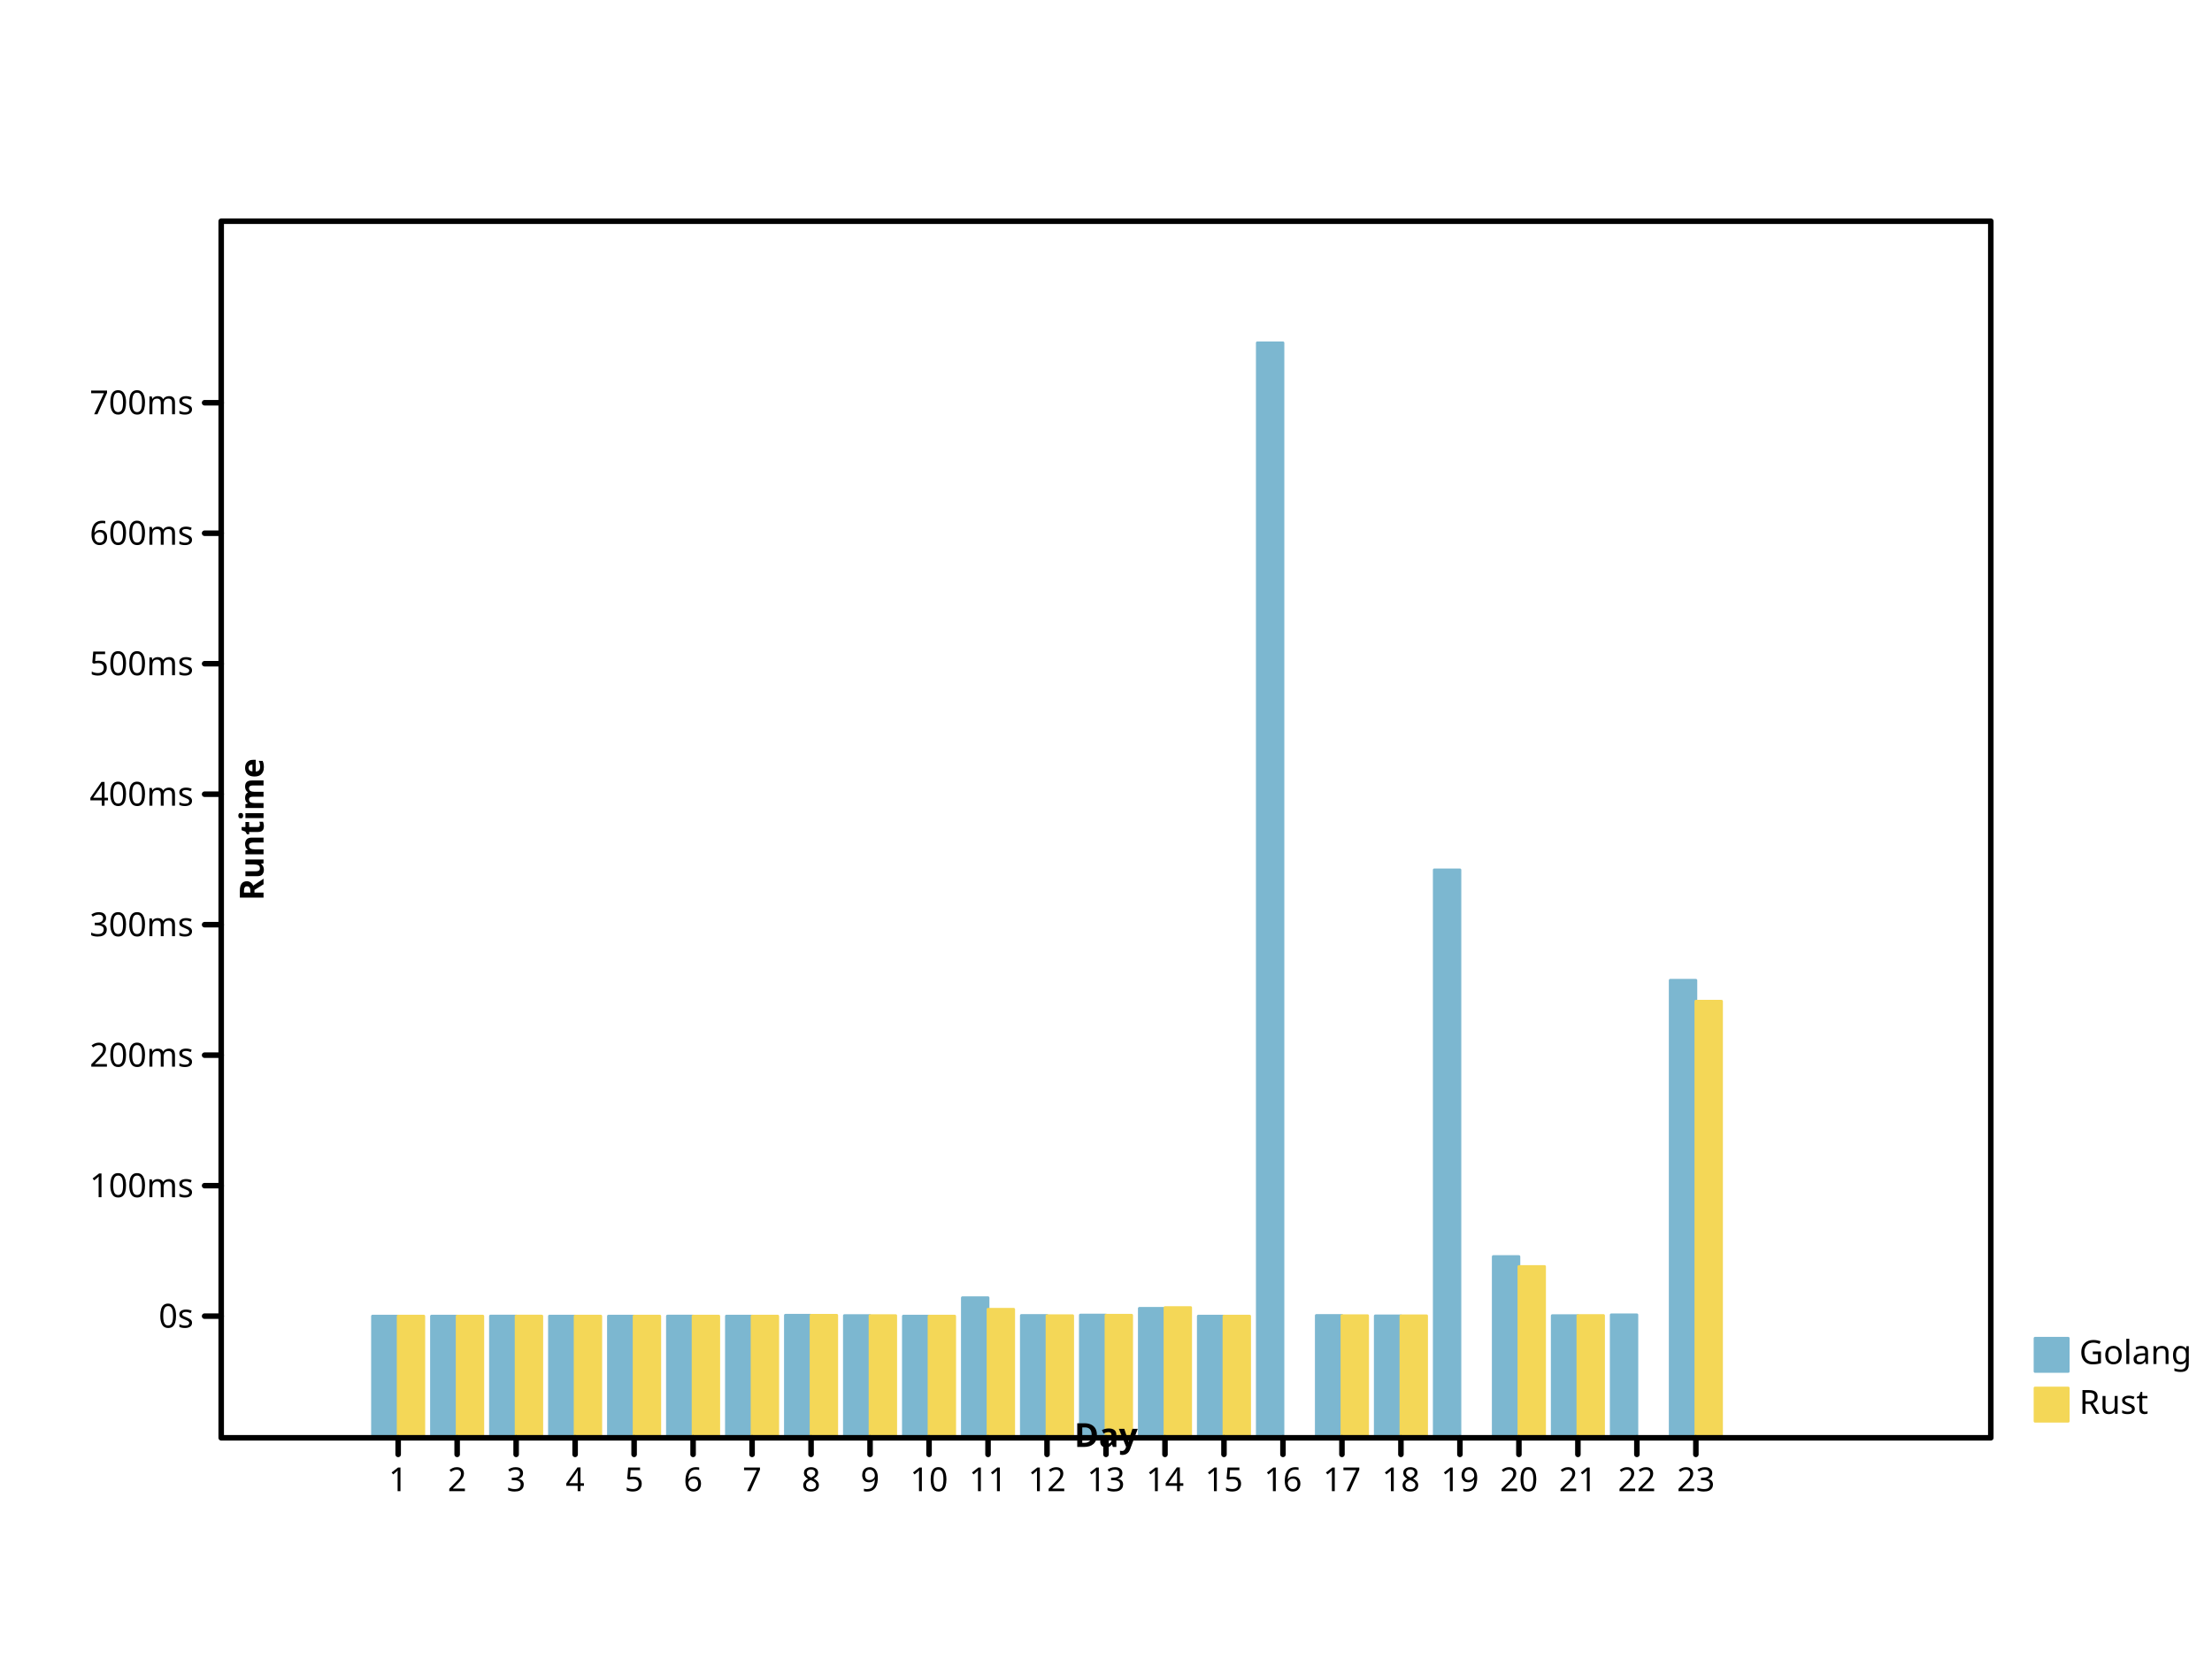
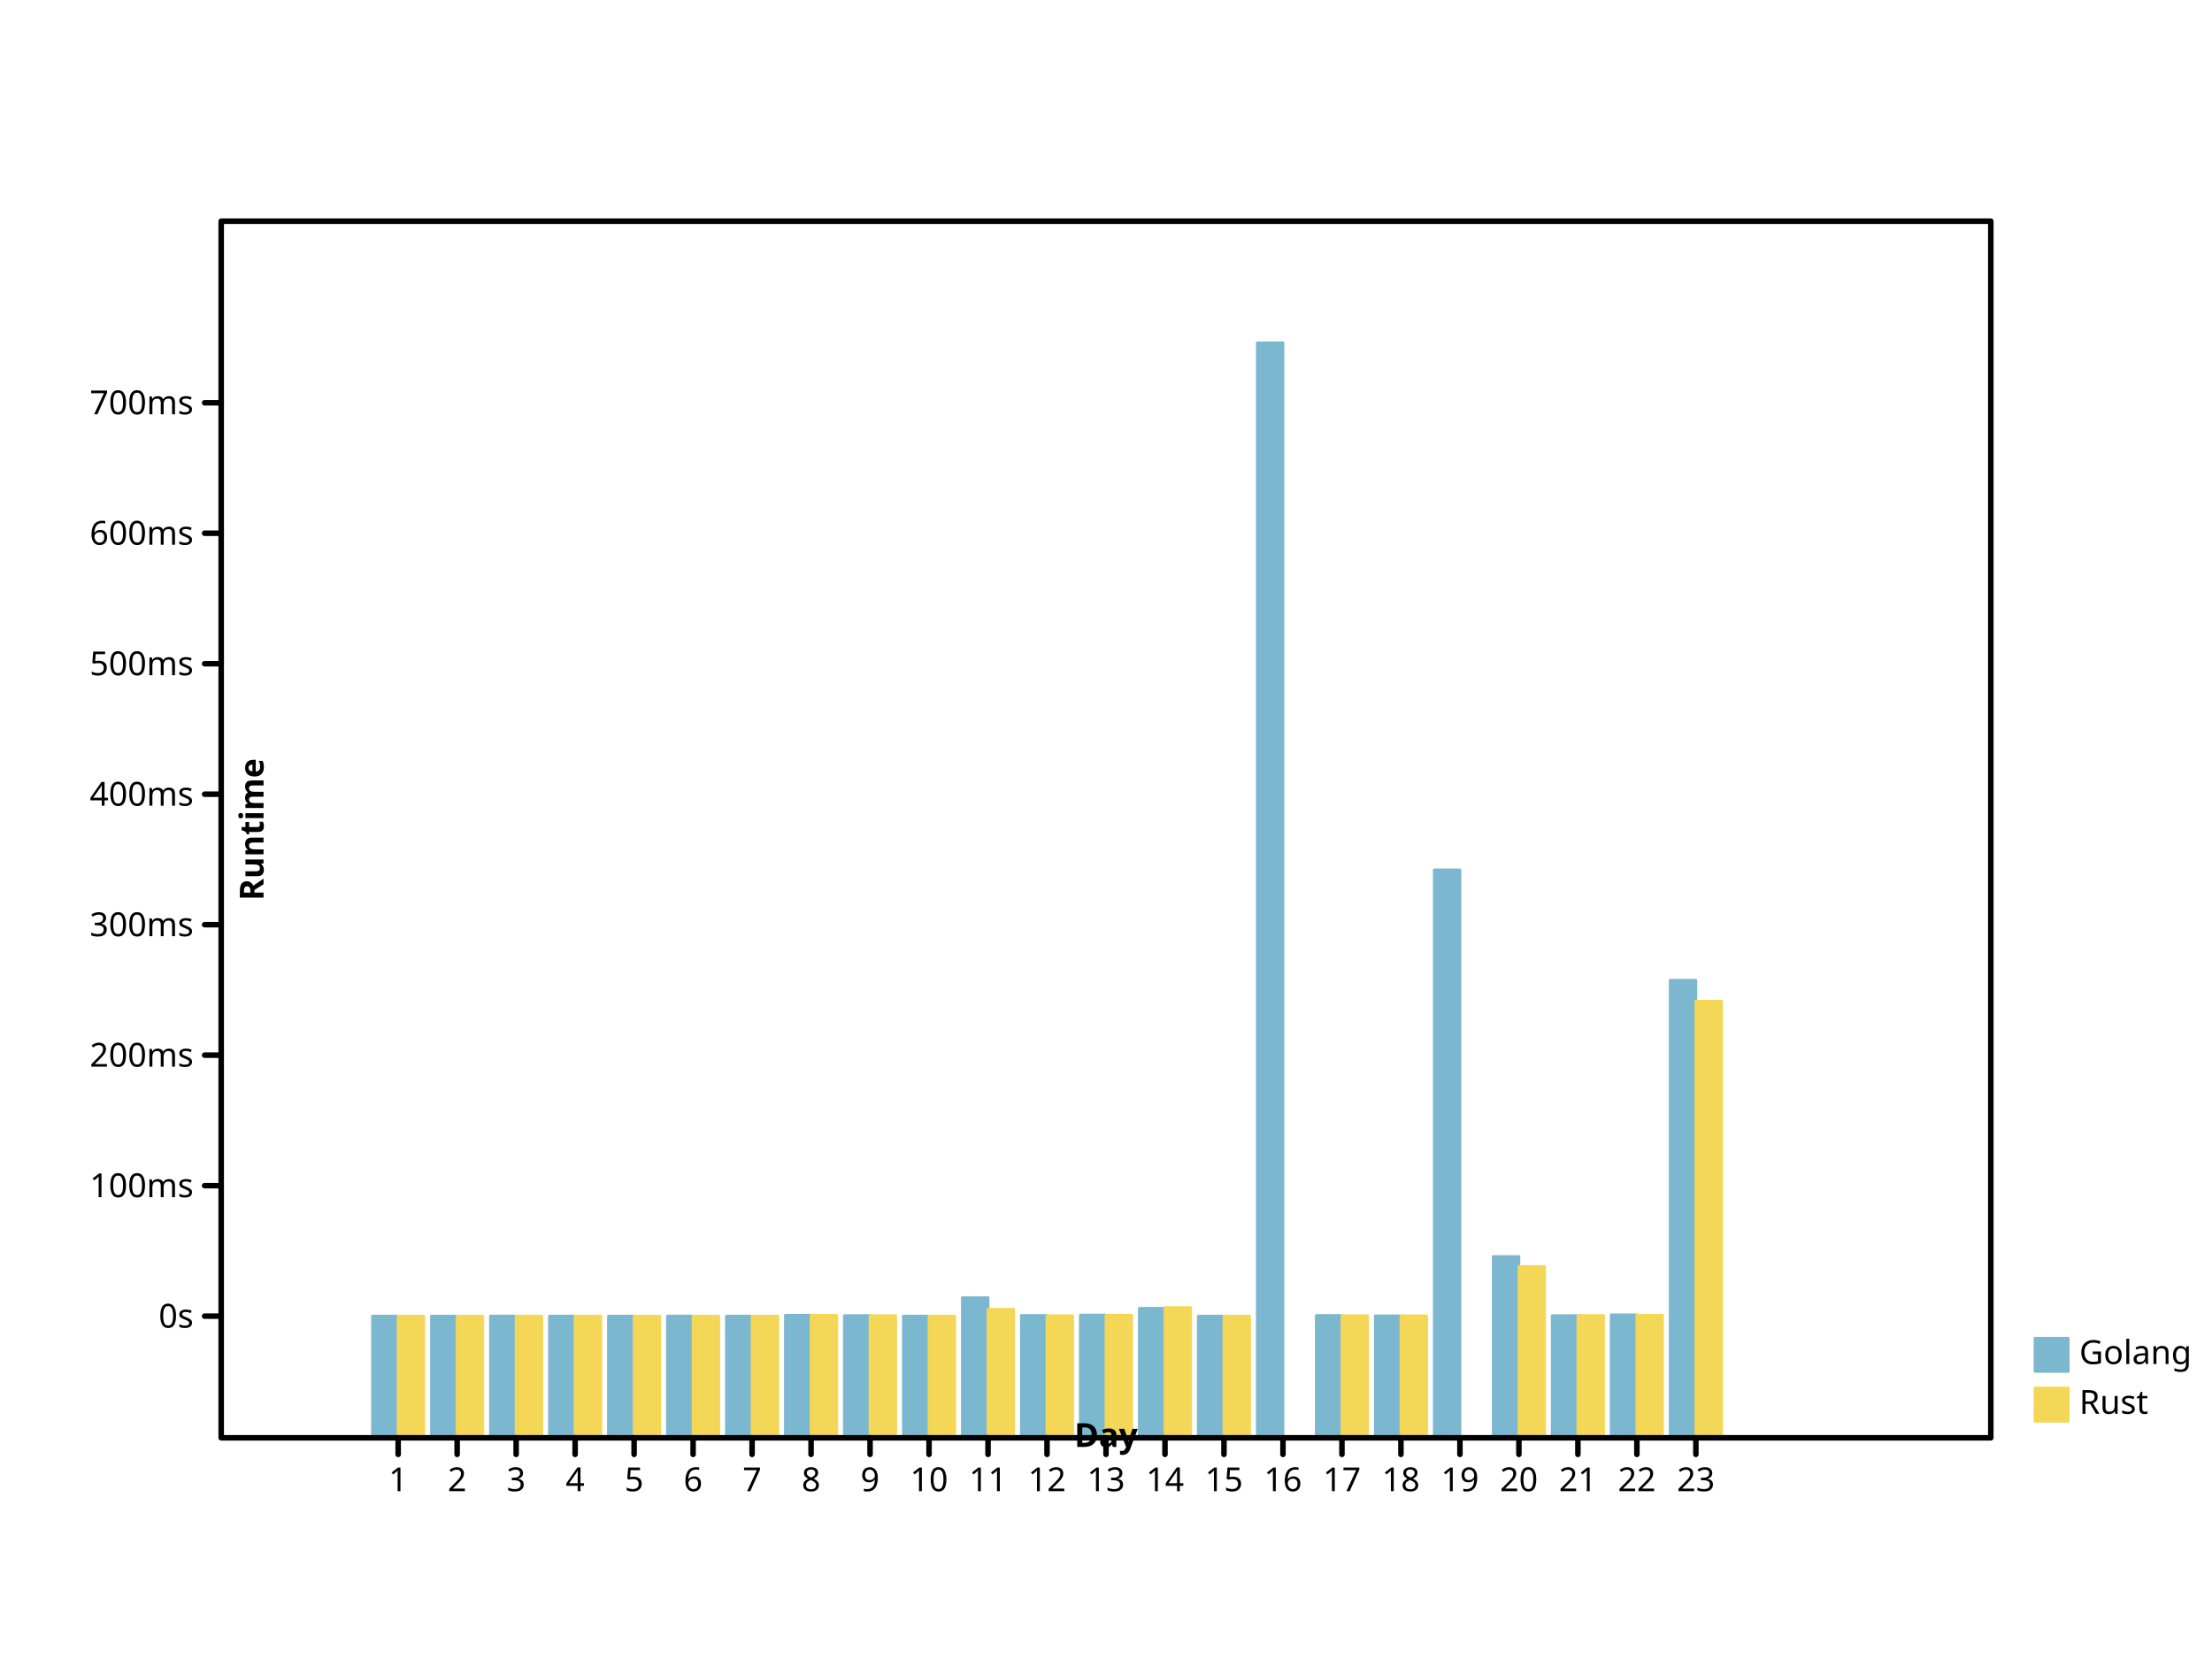
- <svg xmlns="http://www.w3.org/2000/svg" viewbox="0 0 800 600" preserveAspectRatio="xMidYMid meet" width="800" height="600">
+ <svg xmlns="http://www.w3.org/2000/svg" preserveAspectRatio="xMidYMid meet" width="800" height="600" viewbox="0 0 800 600">
  <defs>
-     <marker refX="5" refY="5" markerUnits="userSpaceOnUse" markerWidth="2%" markerHeight="2%" id="circle" viewBox="0 0 10 10 ">
+     <marker markerHeight="2%" id="circle" viewBox="0 0 10 10 " refX="5" refY="5" markerUnits="userSpaceOnUse" markerWidth="2%">
      <circle fill="none" stroke="black" cx="5" cy="5" r="3" />
    </marker>
    <marker refX="5" refY="5" markerUnits="userSpaceOnUse" markerWidth="2%" markerHeight="2%" id="filled-circle" viewBox="0 0 10 10 ">
-       <circle stroke="none" cx="5" cy="5" r="3" fill="black" />
+       <circle r="3" fill="black" stroke="none" cx="5" cy="5" />
    </marker>
-     <marker markerWidth="2%" markerHeight="2%" id="square" viewBox="0 0 10 10 " refX="5" refY="5" markerUnits="userSpaceOnUse">
+     <marker markerUnits="userSpaceOnUse" markerWidth="2%" markerHeight="2%" id="square" viewBox="0 0 10 10 " refX="5" refY="5">
      <rect x="2" y="2" width="6" height="6" fill="none" stroke="black" />
    </marker>
-     <marker id="filled-square" viewBox="0 0 10 10 " refX="5" refY="5" markerUnits="userSpaceOnUse" markerWidth="2%" markerHeight="2%">
-       <rect y="2" width="6" height="6" fill="black" stroke="none" x="2" />
+     <marker markerHeight="2%" id="filled-square" viewBox="0 0 10 10 " refX="5" refY="5" markerUnits="userSpaceOnUse" markerWidth="2%">
+       <rect width="6" height="6" fill="black" stroke="none" x="2" y="2" />
    </marker>
  </defs>
-   <g fill="hsl(198, 47%, 65%)" stroke="hsl(198, 47%, 65%)" stroke-width="1px" stroke-linecap="round" stroke-linejoin="round" transform="translate(80 520 )scale(1 -1 )">
-     <rect x="5.472464e+01" y="0" width="9.275362e+00" height="4.400775e+01" vector-effect="non-scaling-stroke" />
-     <rect height="4.400214e+01" vector-effect="non-scaling-stroke" x="7.605797e+01" y="0" width="9.275362e+00" />
+   <g stroke="hsl(198, 47%, 65%)" stroke-width="1px" stroke-linecap="round" stroke-linejoin="round" transform="translate(80 520 )scale(1 -1 )" fill="hsl(198, 47%, 65%)">
+     <rect height="4.400775e+01" vector-effect="non-scaling-stroke" x="5.472464e+01" y="0" width="9.275362e+00" />
+     <rect y="0" width="9.275362e+00" height="4.400214e+01" vector-effect="non-scaling-stroke" x="7.605797e+01" />
    <rect width="9.275362e+00" height="4.402350e+01" vector-effect="non-scaling-stroke" x="9.739130e+01" y="0" />
-     <rect vector-effect="non-scaling-stroke" x="1.187246e+02" y="0" width="9.275362e+00" height="4.401013e+01" />
-     <rect vector-effect="non-scaling-stroke" x="1.400580e+02" y="0" width="9.275362e+00" height="4.400580e+01" />
-     <rect vector-effect="non-scaling-stroke" x="1.613913e+02" y="0" width="9.275362e+00" height="4.401509e+01" />
-     <rect vector-effect="non-scaling-stroke" x="1.827246e+02" y="0" width="9.275362e+00" height="4.401174e+01" />
-     <rect vector-effect="non-scaling-stroke" x="2.040580e+02" y="0" width="9.275362e+00" height="4.431504e+01" />
-     <rect height="4.418882e+01" vector-effect="non-scaling-stroke" x="2.253913e+02" y="0" width="9.275362e+00" />
-     <rect y="0" width="9.275362e+00" height="4.400074e+01" vector-effect="non-scaling-stroke" x="2.467246e+02" />
-     <rect width="9.275362e+00" height="5.065464e+01" vector-effect="non-scaling-stroke" x="2.680580e+02" y="0" />
-     <rect width="9.275362e+00" height="4.423888e+01" vector-effect="non-scaling-stroke" x="2.893913e+02" y="0" />
+     <rect width="9.275362e+00" height="4.401013e+01" vector-effect="non-scaling-stroke" x="1.187246e+02" y="0" />
+     <rect y="0" width="9.275362e+00" height="4.400580e+01" vector-effect="non-scaling-stroke" x="1.400580e+02" />
+     <rect width="9.275362e+00" height="4.401509e+01" vector-effect="non-scaling-stroke" x="1.613913e+02" y="0" />
+     <rect y="0" width="9.275362e+00" height="4.401174e+01" vector-effect="non-scaling-stroke" x="1.827246e+02" />
+     <rect y="0" width="9.275362e+00" height="4.431504e+01" vector-effect="non-scaling-stroke" x="2.040580e+02" />
+     <rect y="0" width="9.275362e+00" height="4.418882e+01" vector-effect="non-scaling-stroke" x="2.253913e+02" />
+     <rect x="2.467246e+02" y="0" width="9.275362e+00" height="4.400074e+01" vector-effect="non-scaling-stroke" />
+     <rect x="2.680580e+02" y="0" width="9.275362e+00" height="5.065464e+01" vector-effect="non-scaling-stroke" />
+     <rect x="2.893913e+02" y="0" width="9.275362e+00" height="4.423888e+01" vector-effect="non-scaling-stroke" />
    <rect vector-effect="non-scaling-stroke" x="3.107246e+02" y="0" width="9.275362e+00" height="4.438058e+01" />
-     <rect height="4.681037e+01" vector-effect="non-scaling-stroke" x="3.320580e+02" y="0" width="9.275362e+00" />
-     <rect height="4.400239e+01" vector-effect="non-scaling-stroke" x="3.533913e+02" y="0" width="9.275362e+00" />
-     <rect y="0" width="9.275362e+00" height="396" vector-effect="non-scaling-stroke" x="3.747246e+02" />
-     <rect width="9.275362e+00" height="4.422812e+01" vector-effect="non-scaling-stroke" x="3.960580e+02" y="0" />
-     <rect y="0" width="9.275362e+00" height="4.408930e+01" vector-effect="non-scaling-stroke" x="4.173913e+02" />
+     <rect vector-effect="non-scaling-stroke" x="3.320580e+02" y="0" width="9.275362e+00" height="4.681037e+01" />
+     <rect vector-effect="non-scaling-stroke" x="3.533913e+02" y="0" width="9.275362e+00" height="4.400239e+01" />
+     <rect vector-effect="non-scaling-stroke" x="3.747246e+02" y="0" width="9.275362e+00" height="396" />
+     <rect y="0" width="9.275362e+00" height="4.422812e+01" vector-effect="non-scaling-stroke" x="3.960580e+02" />
+     <rect x="4.173913e+02" y="0" width="9.275362e+00" height="4.408930e+01" vector-effect="non-scaling-stroke" />
    <rect vector-effect="non-scaling-stroke" x="4.387246e+02" y="0" width="9.275362e+00" height="2.053979e+02" />
    <rect x="4.600580e+02" y="0" width="9.275362e+00" height="6.554127e+01" vector-effect="non-scaling-stroke" />
-     <rect width="9.275362e+00" height="4.417172e+01" vector-effect="non-scaling-stroke" x="4.813913e+02" y="0" />
-     <rect y="0" width="9.275362e+00" height="4.446440e+01" vector-effect="non-scaling-stroke" x="5.027246e+02" />
-     <rect height="1.654661e+02" vector-effect="non-scaling-stroke" x="5.240580e+02" y="0" width="9.275362e+00" />
+     <rect height="4.417172e+01" vector-effect="non-scaling-stroke" x="4.813913e+02" y="0" width="9.275362e+00" />
+     <rect x="5.027246e+02" y="0" width="9.275362e+00" height="4.446440e+01" vector-effect="non-scaling-stroke" />
+     <rect vector-effect="non-scaling-stroke" x="5.240580e+02" y="0" width="9.275362e+00" height="1.654661e+02" />
  </g>
  <g transform="translate(80 520 )scale(1 -1 )" fill="hsl(49, 88%, 65%)" stroke="hsl(49, 88%, 65%)" stroke-width="1px" stroke-linecap="round" stroke-linejoin="round">
-     <rect y="0" width="9.275362e+00" height="4.400351e+01" vector-effect="non-scaling-stroke" x="64" />
-     <rect height="4.400051e+01" vector-effect="non-scaling-stroke" x="8.533333e+01" y="0" width="9.275362e+00" />
+     <rect x="64" y="0" width="9.275362e+00" height="4.400351e+01" vector-effect="non-scaling-stroke" />
+     <rect width="9.275362e+00" height="4.400051e+01" vector-effect="non-scaling-stroke" x="8.533333e+01" y="0" />
    <rect x="1.066667e+02" y="0" width="9.275362e+00" height="4.401775e+01" vector-effect="non-scaling-stroke" />
    <rect height="4.400605e+01" vector-effect="non-scaling-stroke" x="1.280000e+02" y="0" width="9.275362e+00" />
    <rect height="4.400468e+01" vector-effect="non-scaling-stroke" x="1.493333e+02" y="0" width="9.275362e+00" />
-     <rect y="0" width="9.275362e+00" height="4.400897e+01" vector-effect="non-scaling-stroke" x="1.706667e+02" />
+     <rect width="9.275362e+00" height="4.400897e+01" vector-effect="non-scaling-stroke" x="1.706667e+02" y="0" />
    <rect vector-effect="non-scaling-stroke" x="192" y="0" width="9.275362e+00" height="4.401049e+01" />
-     <rect vector-effect="non-scaling-stroke" x="2.133333e+02" y="0" width="9.275362e+00" height="4.430561e+01" />
-     <rect y="0" width="9.275362e+00" height="4.418252e+01" vector-effect="non-scaling-stroke" x="2.346667e+02" />
+     <rect x="2.133333e+02" y="0" width="9.275362e+00" height="4.430561e+01" vector-effect="non-scaling-stroke" />
+     <rect x="2.346667e+02" y="0" width="9.275362e+00" height="4.418252e+01" vector-effect="non-scaling-stroke" />
    <rect height="4.400056e+01" vector-effect="non-scaling-stroke" x="256" y="0" width="9.275362e+00" />
    <rect vector-effect="non-scaling-stroke" x="2.773333e+02" y="0" width="9.275362e+00" height="4.648442e+01" />
-     <rect y="0" width="9.275362e+00" height="4.414919e+01" vector-effect="non-scaling-stroke" x="2.986667e+02" />
-     <rect height="4.432268e+01" vector-effect="non-scaling-stroke" x="320" y="0" width="9.275362e+00" />
-     <rect width="9.275362e+00" height="4.709541e+01" vector-effect="non-scaling-stroke" x="3.413333e+02" y="0" />
+     <rect x="2.986667e+02" y="0" width="9.275362e+00" height="4.414919e+01" vector-effect="non-scaling-stroke" />
+     <rect y="0" width="9.275362e+00" height="4.432268e+01" vector-effect="non-scaling-stroke" x="320" />
+     <rect vector-effect="non-scaling-stroke" x="3.413333e+02" y="0" width="9.275362e+00" height="4.709541e+01" />
    <rect vector-effect="non-scaling-stroke" x="3.626667e+02" y="0" width="9.275362e+00" height="4.400101e+01" />
-     <rect y="0" width="9.275362e+00" height="4.415595e+01" vector-effect="non-scaling-stroke" x="4.053333e+02" />
-     <rect width="9.275362e+00" height="4.410479e+01" vector-effect="non-scaling-stroke" x="4.266667e+02" y="0" />
-     <rect x="4.693333e+02" y="0" width="9.275362e+00" height="6.194657e+01" vector-effect="non-scaling-stroke" />
-     <rect y="0" width="9.275362e+00" height="4.421322e+01" vector-effect="non-scaling-stroke" x="4.906667e+02" />
-     <rect vector-effect="non-scaling-stroke" x="5.333333e+02" y="0" width="9.275362e+00" height="1.578965e+02" />
+     <rect height="4.415595e+01" vector-effect="non-scaling-stroke" x="4.053333e+02" y="0" width="9.275362e+00" />
+     <rect vector-effect="non-scaling-stroke" x="4.266667e+02" y="0" width="9.275362e+00" height="4.410479e+01" />
+     <rect y="0" width="9.275362e+00" height="6.194657e+01" vector-effect="non-scaling-stroke" x="4.693333e+02" />
+     <rect height="4.421322e+01" vector-effect="non-scaling-stroke" x="4.906667e+02" y="0" width="9.275362e+00" />
+     <rect vector-effect="non-scaling-stroke" x="5.120000e+02" y="0" width="9.275362e+00" height="4.430773e+01" />
+     <rect x="5.333333e+02" y="0" width="9.275362e+00" height="1.578965e+02" vector-effect="non-scaling-stroke" />
  </g>
-   <g text-anchor="start" stroke-linecap="round" font-style="normal" font-weight="normal" dominant-baseline="hanging" stroke-linejoin="round" font-family="sans-serif" font-size="12px" stroke="hsl(198, 47%, 65%)" fill="hsl(198, 47%, 65%)" stroke-width="1px">
-     <rect width="12" height="12" vector-effect="non-scaling-stroke" x="736" y="484" />
+   <g stroke-width="1px" font-family="sans-serif" font-size="12px" font-style="normal" text-anchor="start" stroke="hsl(198, 47%, 65%)" dominant-baseline="hanging" fill="hsl(198, 47%, 65%)" stroke-linecap="round" stroke-linejoin="round" font-weight="normal">
+     <rect y="484" width="12" height="12" vector-effect="non-scaling-stroke" x="736" />
    <g fill="black" stroke="black">
-       <text y="484" dominant-baseline="hanging" stroke="none" vector-effect="non-scaling-stroke" x="752">Golang</text>
+       <text dominant-baseline="hanging" stroke="none" vector-effect="non-scaling-stroke" x="752" y="484">Golang</text>
    </g>
-     <g font-style="normal" dominant-baseline="hanging" fill="hsl(49, 88%, 65%)" stroke-linejoin="round" text-anchor="start" stroke="hsl(49, 88%, 65%)" stroke-linecap="round" font-weight="normal" stroke-width="1px" font-family="sans-serif" font-size="12px">
+     <g stroke="hsl(49, 88%, 65%)" font-family="sans-serif" text-anchor="start" font-style="normal" font-weight="normal" stroke-width="1px" dominant-baseline="hanging" fill="hsl(49, 88%, 65%)" stroke-linecap="round" stroke-linejoin="round" font-size="12px">
      <rect vector-effect="non-scaling-stroke" x="736" y="502" width="12" height="12" />
      <g fill="black" stroke="black">
-         <text stroke="none" vector-effect="non-scaling-stroke" x="752" y="502" dominant-baseline="hanging">Rust</text>
-         <g font-family="sans-serif" text-anchor="start" font-weight="normal" fill="none" font-style="normal" stroke-linecap="round" font-size="12px" stroke-width="2px" stroke-linejoin="round" dominant-baseline="hanging">
-           <rect x="80" y="80" width="640" height="440" vector-effect="non-scaling-stroke" />
+         <text y="502" dominant-baseline="hanging" stroke="none" vector-effect="non-scaling-stroke" x="752">Rust</text>
+         <g stroke-width="2px" font-size="12px" dominant-baseline="hanging" font-family="sans-serif" font-style="normal" font-weight="normal" stroke-linejoin="round" fill="none" stroke-linecap="round" text-anchor="start">
+           <rect y="80" width="640" height="440" vector-effect="non-scaling-stroke" x="80" />
        </g>
-         <g font-family="sans-serif" text-anchor="start" fill="none" stroke-linecap="round" font-style="normal" font-weight="normal" dominant-baseline="hanging" stroke-width="2px" stroke-linejoin="round" font-size="12px" transform="translate(80 520 )scale(1 -1 )" stroke="black">
-           <path d="M64,0 L64,-6 M8.533333e+01,0 L8.533333e+01,-6 M1.066667e+02,0 L1.066667e+02,-6 M128,0 L128,-6 M1.493333e+02,0 L1.493333e+02,-6 M1.706667e+02,0 L1.706667e+02,-6 M192,0 L192,-6 M2.133333e+02,0 L2.133333e+02,-6 M2.346667e+02,0 L2.346667e+02,-6 M256,0 L256,-6 M2.773333e+02,0 L2.773333e+02,-6 M2.986667e+02,0 L2.986667e+02,-6 M320,0 L320,-6 M3.413333e+02,0 L3.413333e+02,-6 M3.626667e+02,0 L3.626667e+02,-6 M384,0 L384,-6 M4.053333e+02,0 L4.053333e+02,-6 M4.266667e+02,0 L4.266667e+02,-6 M448,0 L448,-6 M4.693333e+02,0 L4.693333e+02,-6 M4.906667e+02,0 L4.906667e+02,-6 M512,0 L512,-6 M5.333333e+02,0 L5.333333e+02,-6 " vector-effect="non-scaling-stroke" />
+         <g font-weight="normal" text-anchor="start" dominant-baseline="hanging" stroke-linejoin="round" stroke="black" font-family="sans-serif" font-style="normal" fill="none" stroke-linecap="round" font-size="12px" stroke-width="2px" transform="translate(80 520 )scale(1 -1 )">
+           <path vector-effect="non-scaling-stroke" d="M64,0 L64,-6 M8.533333e+01,0 L8.533333e+01,-6 M1.066667e+02,0 L1.066667e+02,-6 M128,0 L128,-6 M1.493333e+02,0 L1.493333e+02,-6 M1.706667e+02,0 L1.706667e+02,-6 M192,0 L192,-6 M2.133333e+02,0 L2.133333e+02,-6 M2.346667e+02,0 L2.346667e+02,-6 M256,0 L256,-6 M2.773333e+02,0 L2.773333e+02,-6 M2.986667e+02,0 L2.986667e+02,-6 M320,0 L320,-6 M3.413333e+02,0 L3.413333e+02,-6 M3.626667e+02,0 L3.626667e+02,-6 M384,0 L384,-6 M4.053333e+02,0 L4.053333e+02,-6 M4.266667e+02,0 L4.266667e+02,-6 M448,0 L448,-6 M4.693333e+02,0 L4.693333e+02,-6 M4.906667e+02,0 L4.906667e+02,-6 M512,0 L512,-6 M5.333333e+02,0 L5.333333e+02,-6 " />
        </g>
-         <g font-family="sans-serif" text-anchor="middle" stroke="black" font-style="normal" font-weight="normal" dominant-baseline="hanging" stroke-linejoin="round" stroke-width="2px" font-size="12px" transform="translate(80 520 )scale(1 1 )" stroke-linecap="round" fill="black">
-           <text dominant-baseline="hanging" stroke="none" vector-effect="non-scaling-stroke" x="64" y="10">1</text>
-           <text stroke="none" vector-effect="non-scaling-stroke" x="8.533333e+01" y="10" dominant-baseline="hanging">2</text>
+         <g stroke-linejoin="round" font-weight="normal" dominant-baseline="hanging" stroke="black" stroke-width="2px" font-family="sans-serif" transform="translate(80 520 )scale(1 1 )" stroke-linecap="round" font-size="12px" font-style="normal" text-anchor="middle" fill="black">
+           <text x="64" y="10" dominant-baseline="hanging" stroke="none" vector-effect="non-scaling-stroke">1</text>
+           <text x="8.533333e+01" y="10" dominant-baseline="hanging" stroke="none" vector-effect="non-scaling-stroke">2</text>
          <text stroke="none" vector-effect="non-scaling-stroke" x="1.066667e+02" y="10" dominant-baseline="hanging">3</text>
          <text x="128" y="10" dominant-baseline="hanging" stroke="none" vector-effect="non-scaling-stroke">4</text>
-           <text y="10" dominant-baseline="hanging" stroke="none" vector-effect="non-scaling-stroke" x="1.493333e+02">5</text>
-           <text stroke="none" vector-effect="non-scaling-stroke" x="1.706667e+02" y="10" dominant-baseline="hanging">6</text>
-           <text y="10" dominant-baseline="hanging" stroke="none" vector-effect="non-scaling-stroke" x="192">7</text>
-           <text dominant-baseline="hanging" stroke="none" vector-effect="non-scaling-stroke" x="2.133333e+02" y="10">8</text>
-           <text vector-effect="non-scaling-stroke" x="2.346667e+02" y="10" dominant-baseline="hanging" stroke="none">9</text>
-           <text y="10" dominant-baseline="hanging" stroke="none" vector-effect="non-scaling-stroke" x="256">10</text>
-           <text stroke="none" vector-effect="non-scaling-stroke" x="2.773333e+02" y="10" dominant-baseline="hanging">11</text>
-           <text stroke="none" vector-effect="non-scaling-stroke" x="2.986667e+02" y="10" dominant-baseline="hanging">12</text>
-           <text vector-effect="non-scaling-stroke" x="320" y="10" dominant-baseline="hanging" stroke="none">13</text>
-           <text stroke="none" vector-effect="non-scaling-stroke" x="3.413333e+02" y="10" dominant-baseline="hanging">14</text>
-           <text dominant-baseline="hanging" stroke="none" vector-effect="non-scaling-stroke" x="3.626667e+02" y="10">15</text>
-           <text dominant-baseline="hanging" stroke="none" vector-effect="non-scaling-stroke" x="384" y="10">16</text>
-           <text x="4.053333e+02" y="10" dominant-baseline="hanging" stroke="none" vector-effect="non-scaling-stroke">17</text>
-           <text stroke="none" vector-effect="non-scaling-stroke" x="4.266667e+02" y="10" dominant-baseline="hanging">18</text>
-           <text vector-effect="non-scaling-stroke" x="448" y="10" dominant-baseline="hanging" stroke="none">19</text>
-           <text stroke="none" vector-effect="non-scaling-stroke" x="4.693333e+02" y="10" dominant-baseline="hanging">20</text>
-           <text y="10" dominant-baseline="hanging" stroke="none" vector-effect="non-scaling-stroke" x="4.906667e+02">21</text>
+           <text x="1.493333e+02" y="10" dominant-baseline="hanging" stroke="none" vector-effect="non-scaling-stroke">5</text>
+           <text dominant-baseline="hanging" stroke="none" vector-effect="non-scaling-stroke" x="1.706667e+02" y="10">6</text>
+           <text vector-effect="non-scaling-stroke" x="192" y="10" dominant-baseline="hanging" stroke="none">7</text>
+           <text stroke="none" vector-effect="non-scaling-stroke" x="2.133333e+02" y="10" dominant-baseline="hanging">8</text>
+           <text dominant-baseline="hanging" stroke="none" vector-effect="non-scaling-stroke" x="2.346667e+02" y="10">9</text>
+           <text x="256" y="10" dominant-baseline="hanging" stroke="none" vector-effect="non-scaling-stroke">10</text>
+           <text y="10" dominant-baseline="hanging" stroke="none" vector-effect="non-scaling-stroke" x="2.773333e+02">11</text>
+           <text y="10" dominant-baseline="hanging" stroke="none" vector-effect="non-scaling-stroke" x="2.986667e+02">12</text>
+           <text y="10" dominant-baseline="hanging" stroke="none" vector-effect="non-scaling-stroke" x="320">13</text>
+           <text dominant-baseline="hanging" stroke="none" vector-effect="non-scaling-stroke" x="3.413333e+02" y="10">14</text>
+           <text stroke="none" vector-effect="non-scaling-stroke" x="3.626667e+02" y="10" dominant-baseline="hanging">15</text>
+           <text x="384" y="10" dominant-baseline="hanging" stroke="none" vector-effect="non-scaling-stroke">16</text>
+           <text y="10" dominant-baseline="hanging" stroke="none" vector-effect="non-scaling-stroke" x="4.053333e+02">17</text>
+           <text vector-effect="non-scaling-stroke" x="4.266667e+02" y="10" dominant-baseline="hanging" stroke="none">18</text>
+           <text x="448" y="10" dominant-baseline="hanging" stroke="none" vector-effect="non-scaling-stroke">19</text>
+           <text dominant-baseline="hanging" stroke="none" vector-effect="non-scaling-stroke" x="4.693333e+02" y="10">20</text>
+           <text dominant-baseline="hanging" stroke="none" vector-effect="non-scaling-stroke" x="4.906667e+02" y="10">21</text>
          <text stroke="none" vector-effect="non-scaling-stroke" x="512" y="10" dominant-baseline="hanging">22</text>
-           <text vector-effect="non-scaling-stroke" x="5.333333e+02" y="10" dominant-baseline="hanging" stroke="none">23</text>
+           <text y="10" dominant-baseline="hanging" stroke="none" vector-effect="non-scaling-stroke" x="5.333333e+02">23</text>
        </g>
-         <g font-style="normal" dominant-baseline="baseline" transform="translate(80 520 )scale(1 1 )rotate(0 0 0 )" fill="black" stroke-width="2px" font-family="sans-serif" stroke="black" stroke-linecap="round" font-weight="bold" text-anchor="middle" stroke-linejoin="round" font-size="12px">
+         <g font-family="sans-serif" transform="translate(80 520 )scale(1 1 )rotate(0 0 0 )" fill="black" stroke-linecap="round" stroke-width="2px" font-style="normal" font-weight="bold" text-anchor="middle" stroke="black" dominant-baseline="baseline" stroke-linejoin="round" font-size="12px">
          <text vector-effect="non-scaling-stroke" x="320" y="-6" dominant-baseline="baseline" stroke="none">Day</text>
        </g>
-         <g font-weight="bold" fill="black" stroke-linejoin="round" font-size="12px" transform="translate(80 520 )scale(1 -1 )" stroke="black" stroke-linecap="round" font-style="normal" dominant-baseline="baseline" stroke-width="2px" font-family="sans-serif" text-anchor="middle">
+         <g font-weight="bold" dominant-baseline="baseline" fill="black" stroke-linecap="round" stroke-width="2px" font-family="sans-serif" font-style="normal" text-anchor="middle" stroke-linejoin="round" font-size="12px" stroke="black" transform="translate(80 520 )scale(1 -1 )">
          <path vector-effect="non-scaling-stroke" d="M0,44 L-6,44 M0,9.119185e+01 L-6,9.119185e+01 M0,1.383837e+02 L-6,1.383837e+02 M0,1.855756e+02 L-6,1.855756e+02 M0,2.327674e+02 L-6,2.327674e+02 M0,2.799593e+02 L-6,2.799593e+02 M0,3.271511e+02 L-6,3.271511e+02 M0,3.743430e+02 L-6,3.743430e+02 " />
        </g>
-         <g stroke-linecap="round" font-style="normal" stroke-width="2px" font-size="12px" text-anchor="end" transform="translate(80 520 )scale(1 1 )" stroke="black" dominant-baseline="middle" fill="black" stroke-linejoin="round" font-family="sans-serif" font-weight="normal">
-           <text stroke="none" vector-effect="non-scaling-stroke" x="-10" y="-44" dominant-baseline="middle">0s</text>
-           <text stroke="none" vector-effect="non-scaling-stroke" x="-10" y="-9.119185e+01" dominant-baseline="middle">100ms</text>
+         <g dominant-baseline="middle" stroke-linejoin="round" font-size="12px" font-style="normal" text-anchor="end" stroke="black" font-family="sans-serif" fill="black" stroke-linecap="round" font-weight="normal" stroke-width="2px" transform="translate(80 520 )scale(1 1 )">
+           <text vector-effect="non-scaling-stroke" x="-10" y="-44" dominant-baseline="middle" stroke="none">0s</text>
+           <text x="-10" y="-9.119185e+01" dominant-baseline="middle" stroke="none" vector-effect="non-scaling-stroke">100ms</text>
          <text stroke="none" vector-effect="non-scaling-stroke" x="-10" y="-1.383837e+02" dominant-baseline="middle">200ms</text>
-           <text stroke="none" vector-effect="non-scaling-stroke" x="-10" y="-1.855756e+02" dominant-baseline="middle">300ms</text>
-           <text dominant-baseline="middle" stroke="none" vector-effect="non-scaling-stroke" x="-10" y="-2.327674e+02">400ms</text>
-           <text y="-2.799593e+02" dominant-baseline="middle" stroke="none" vector-effect="non-scaling-stroke" x="-10">500ms</text>
-           <text vector-effect="non-scaling-stroke" x="-10" y="-3.271511e+02" dominant-baseline="middle" stroke="none">600ms</text>
-           <text dominant-baseline="middle" stroke="none" vector-effect="non-scaling-stroke" x="-10" y="-3.743430e+02">700ms</text>
+           <text x="-10" y="-1.855756e+02" dominant-baseline="middle" stroke="none" vector-effect="non-scaling-stroke">300ms</text>
+           <text x="-10" y="-2.327674e+02" dominant-baseline="middle" stroke="none" vector-effect="non-scaling-stroke">400ms</text>
+           <text x="-10" y="-2.799593e+02" dominant-baseline="middle" stroke="none" vector-effect="non-scaling-stroke">500ms</text>
+           <text x="-10" y="-3.271511e+02" dominant-baseline="middle" stroke="none" vector-effect="non-scaling-stroke">600ms</text>
+           <text x="-10" y="-3.743430e+02" dominant-baseline="middle" stroke="none" vector-effect="non-scaling-stroke">700ms</text>
        </g>
-         <g transform="translate(80 520 )scale(1 1 )rotate(-90 0 0 )" fill="black" stroke-width="2px" font-family="sans-serif" dominant-baseline="hanging" stroke="black" font-style="normal" text-anchor="middle" stroke-linejoin="round" stroke-linecap="round" font-weight="bold" font-size="12px">
-           <text vector-effect="non-scaling-stroke" x="220" y="6" dominant-baseline="hanging" stroke="none">Runtime</text>
+         <g dominant-baseline="hanging" stroke-linejoin="round" font-style="normal" font-weight="bold" stroke-width="2px" font-family="sans-serif" transform="translate(80 520 )scale(1 1 )rotate(-90 0 0 )" stroke-linecap="round" font-size="12px" stroke="black" text-anchor="middle" fill="black">
+           <text stroke="none" vector-effect="non-scaling-stroke" x="220" y="6" dominant-baseline="hanging">Runtime</text>
        </g>
      </g>
    </g>
  </g>
</svg>
